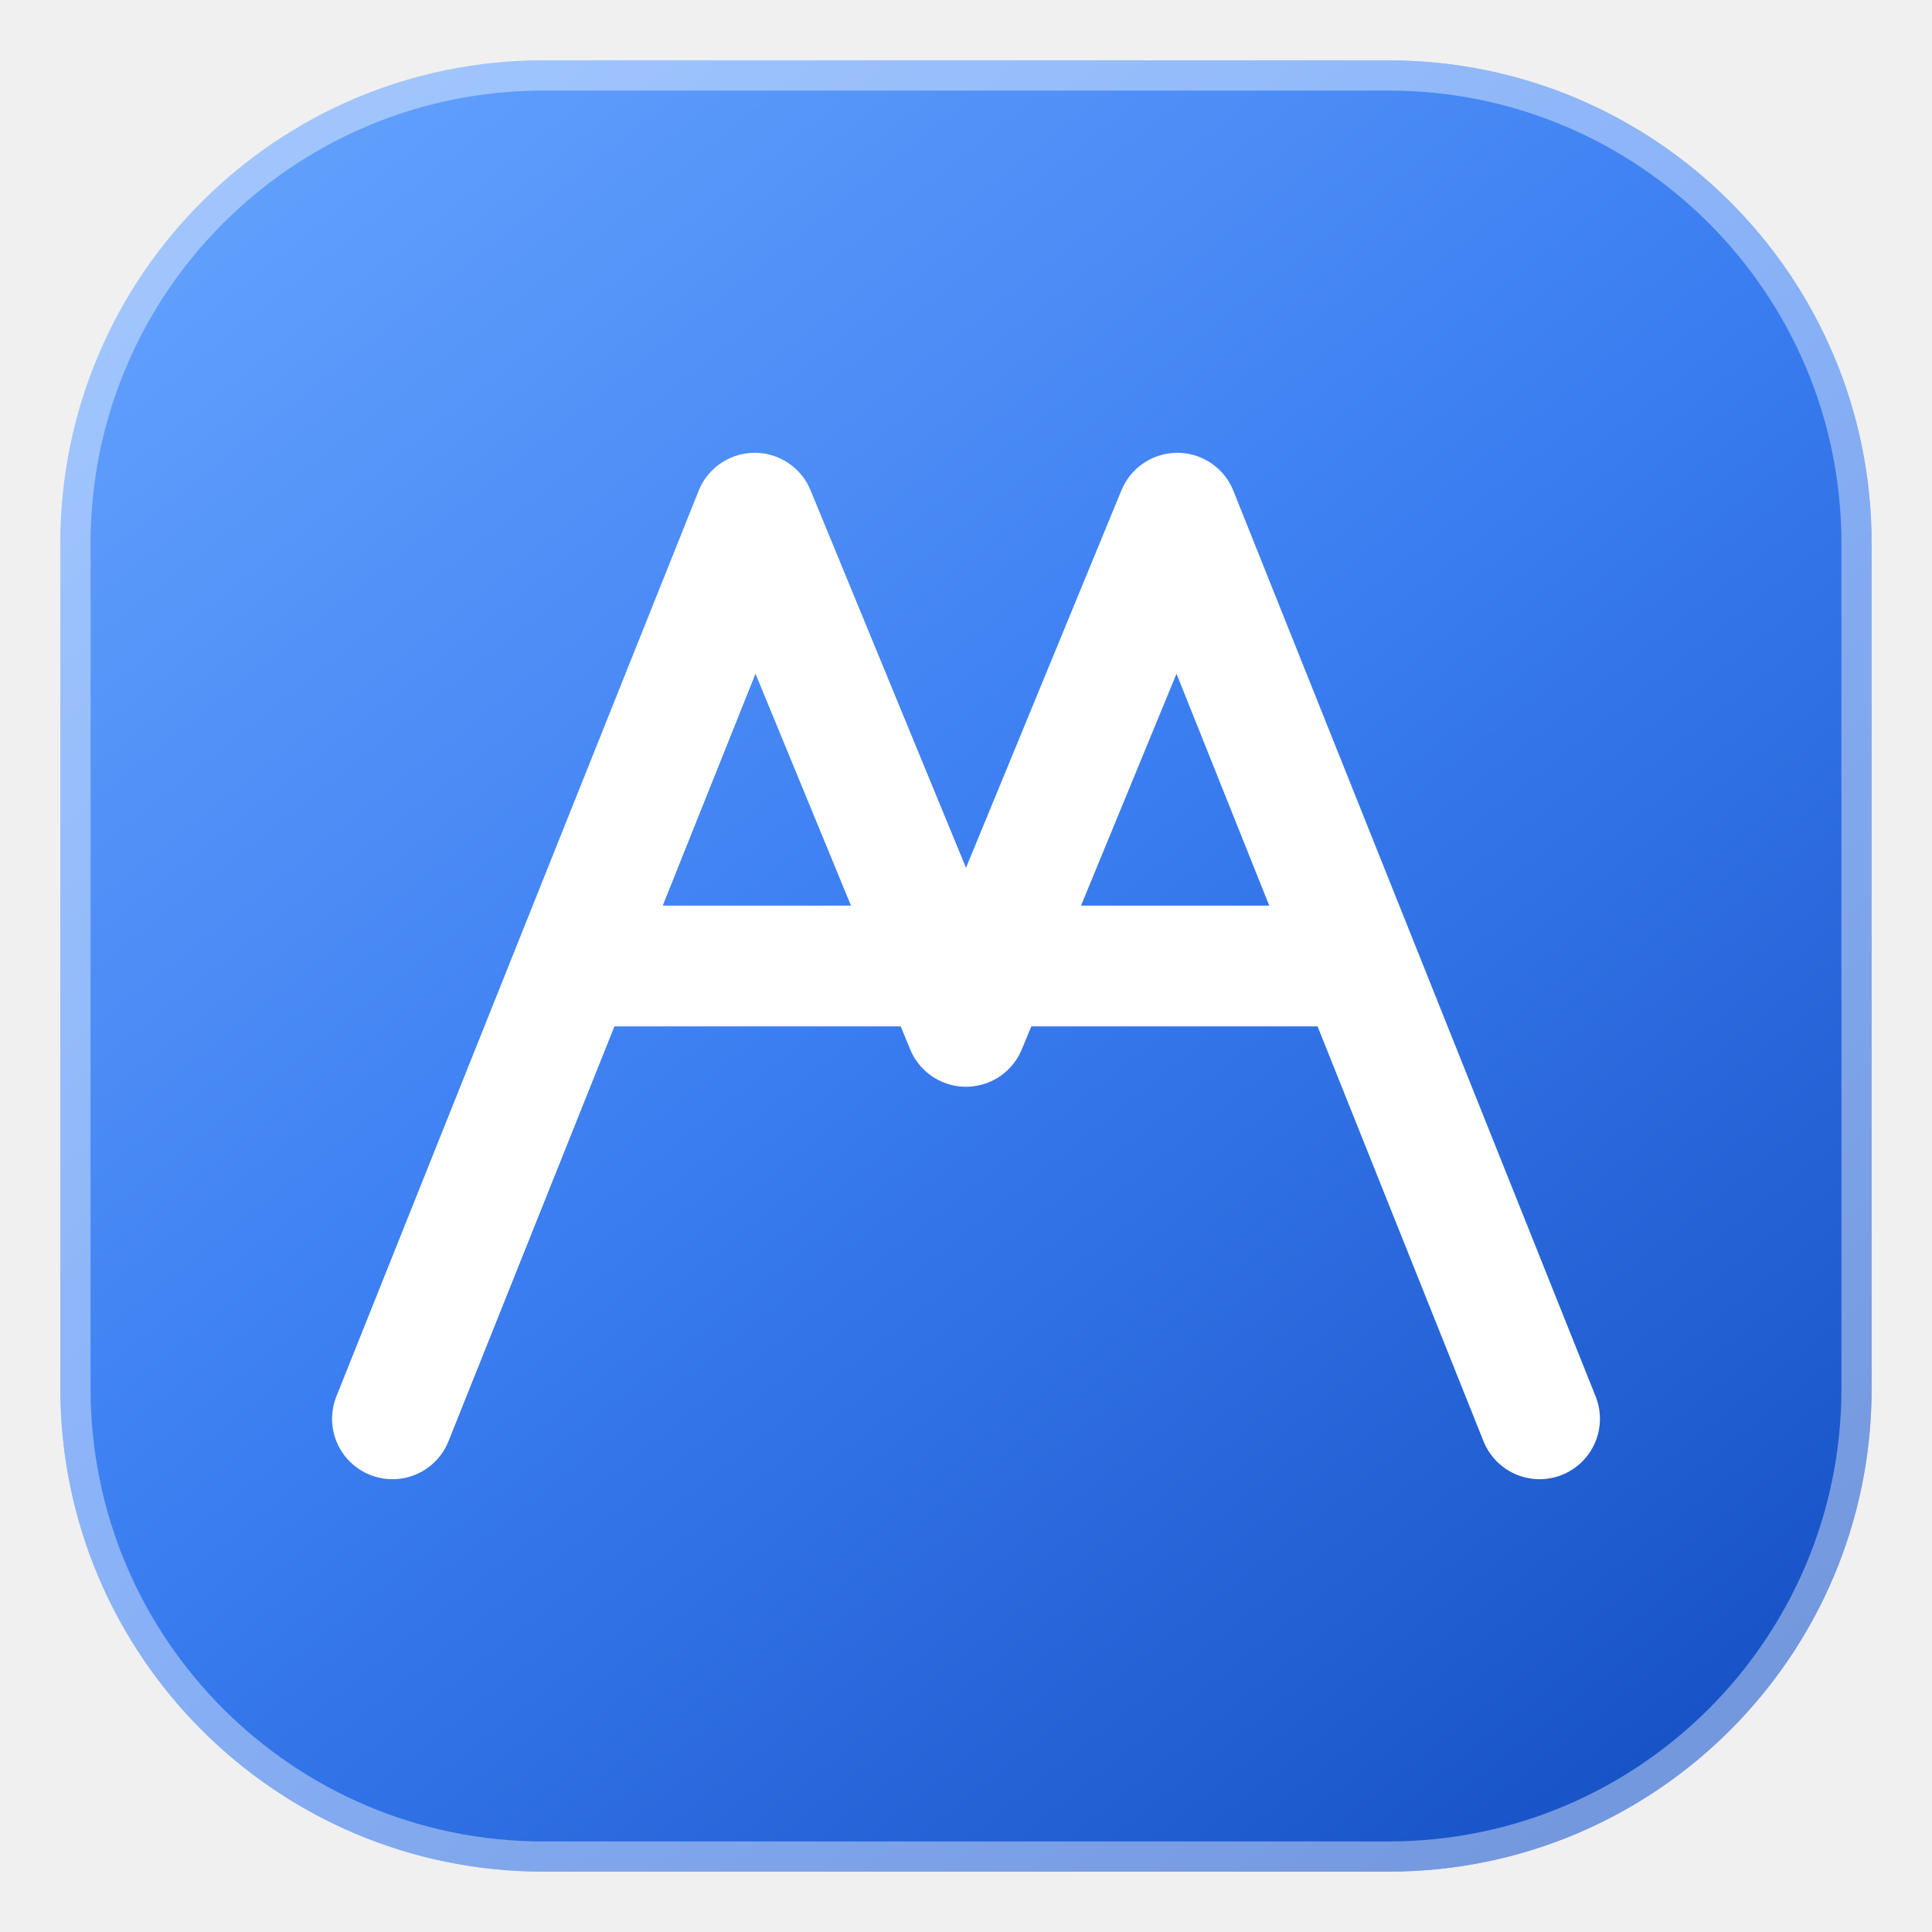
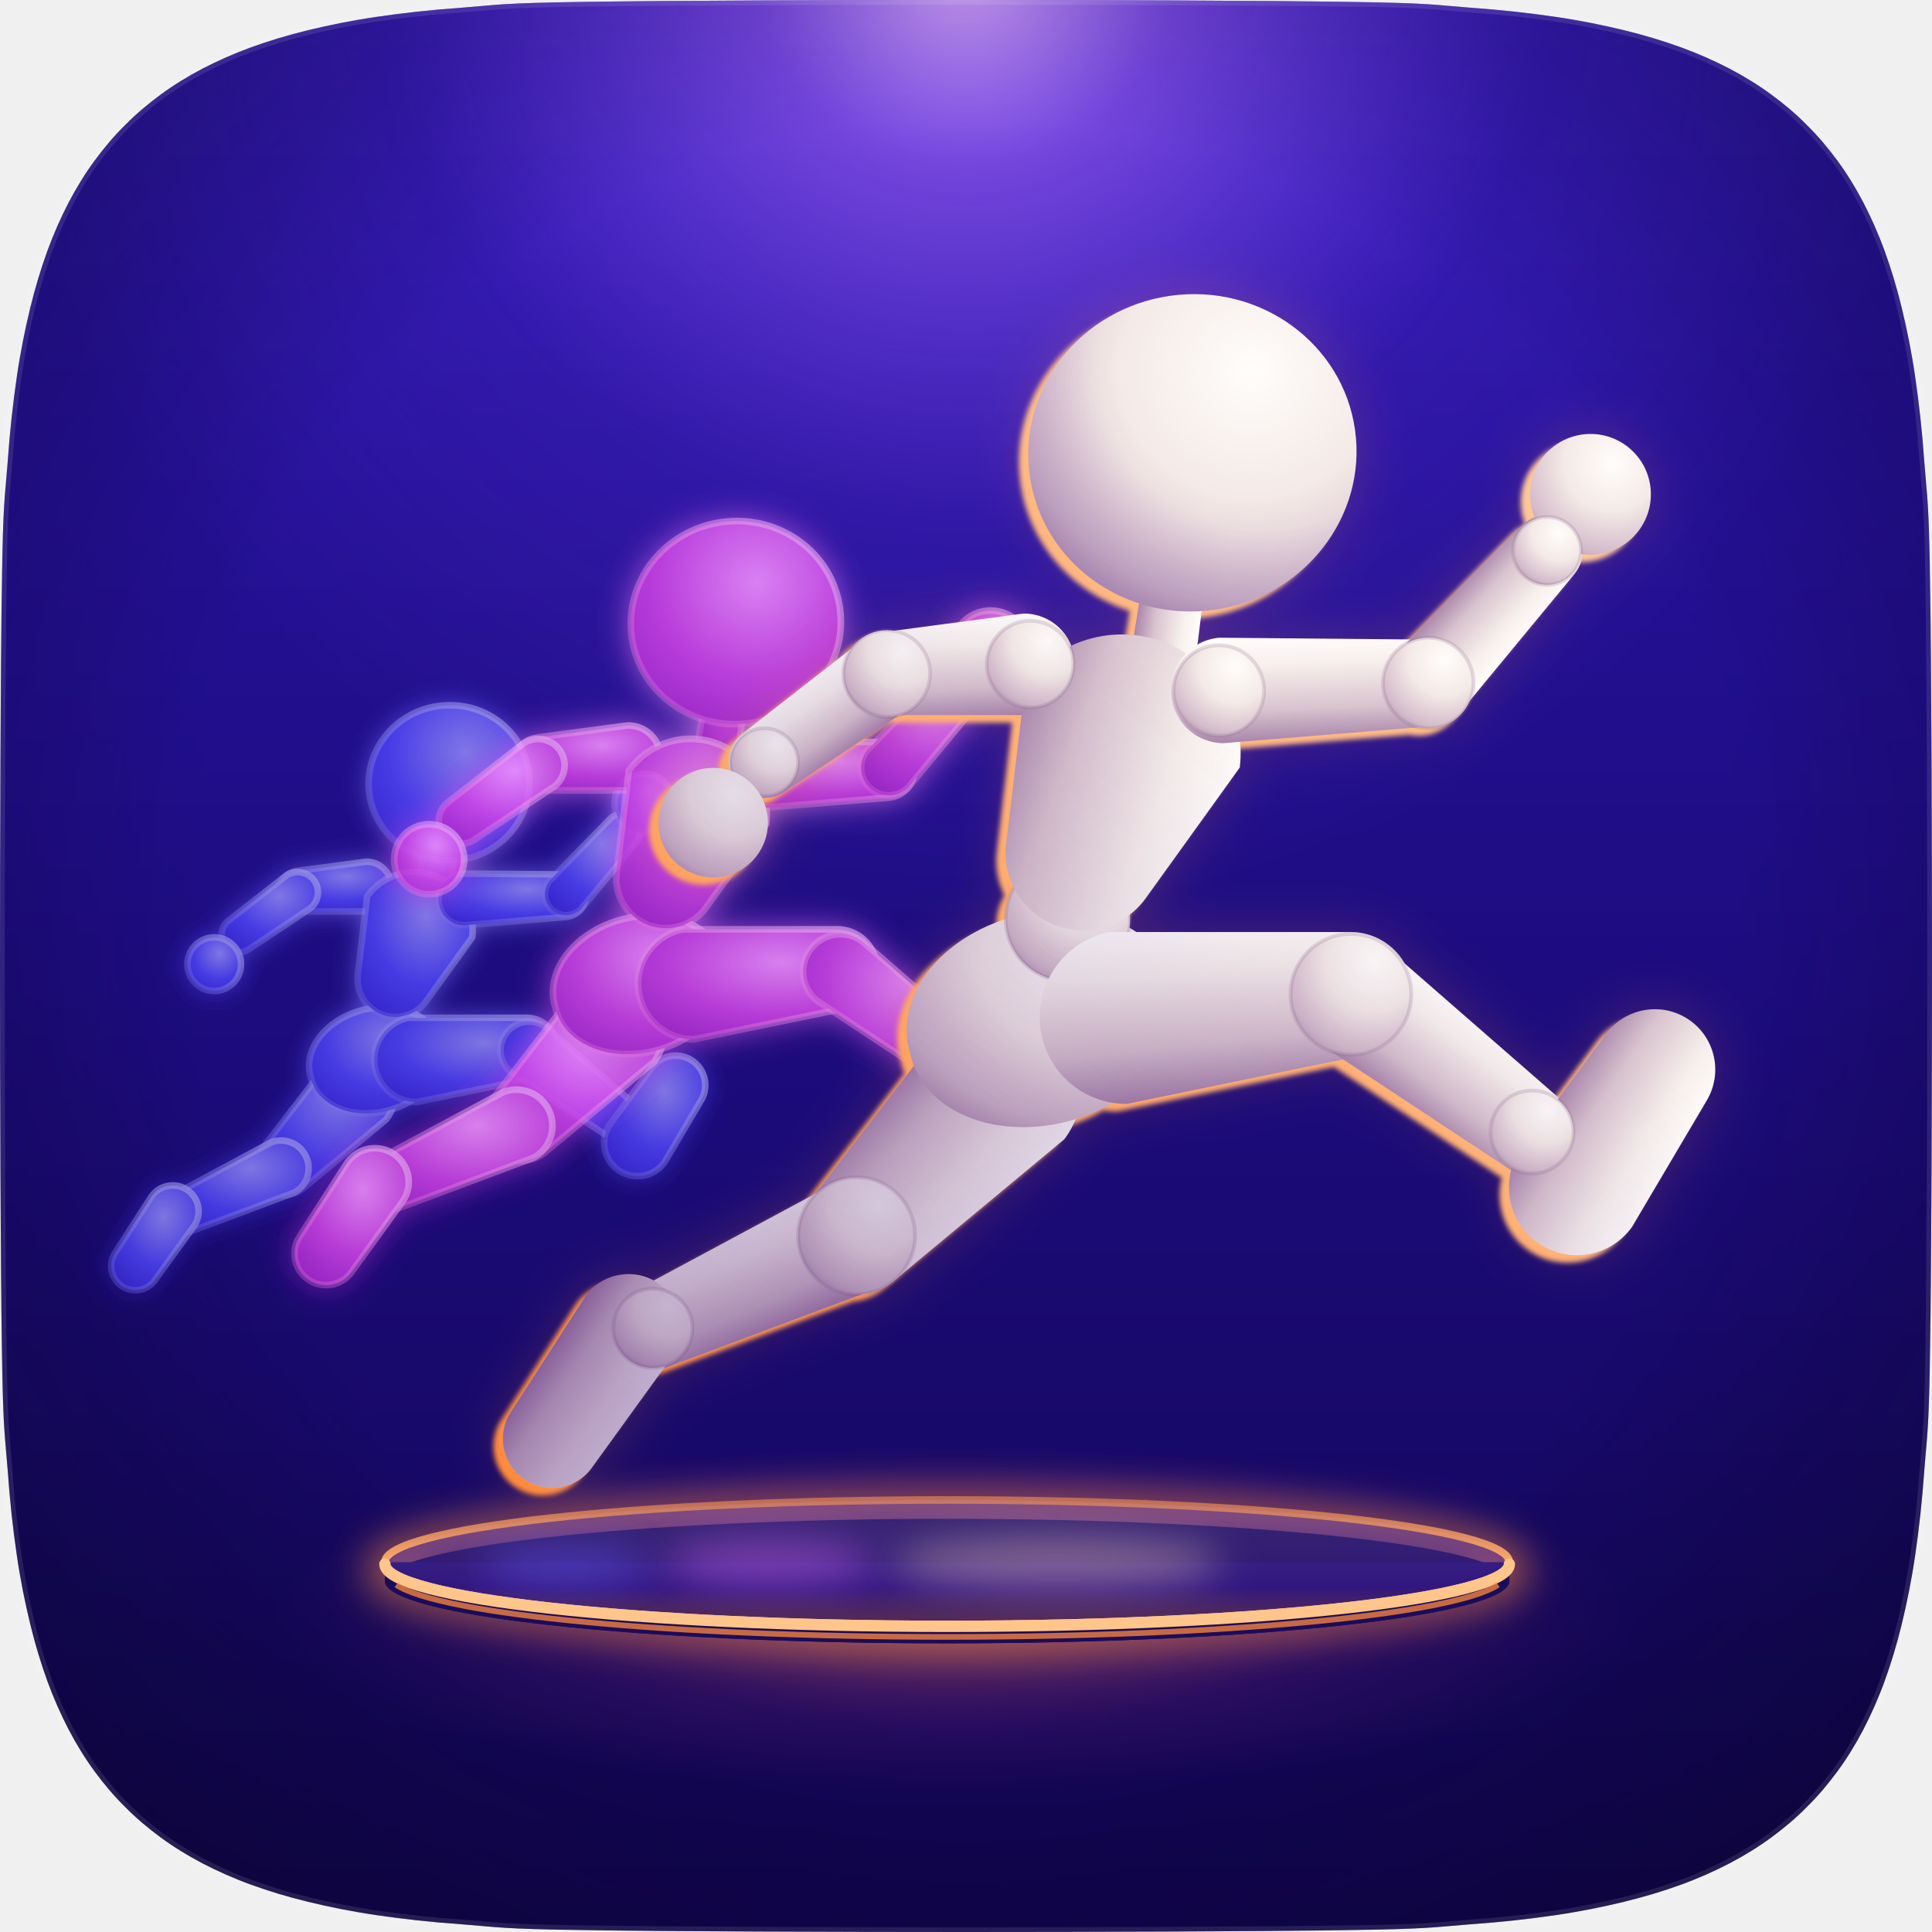
- <svg xmlns="http://www.w3.org/2000/svg" width="64" height="64" viewBox="0 0 64 64">
+ <svg xmlns="http://www.w3.org/2000/svg" width="1024" height="1024" viewBox="0 0 1024 1024">
  <defs>
-     <linearGradient id="g" x2=".8" y2="1">
-       <stop stop-color="#69a6ff" />
-       <stop offset=".55" stop-color="#397cf0" />
-       <stop offset="1" stop-color="#1854c7" />
-     </linearGradient>
+     <linearGradient id="ms-bg" x1="0" y1="0" x2="0" y2="1">
+       <stop offset="0" stop-color="#2c15b0" />
+       <stop offset=".5" stop-color="#1d0c80" />
+       <stop offset="1" stop-color="#110551" />
+     </linearGradient>
+     <radialGradient id="ms-spot" cx=".5" cy="-.02" r=".5">
+       <stop offset="0" stop-color="#e2b4ff" />
+       <stop offset=".22" stop-color="#a467ff" stop-opacity=".6" />
+       <stop offset=".6" stop-color="#7a45ff" stop-opacity=".14" />
+       <stop offset="1" stop-color="#8a55ff" stop-opacity="0" />
+     </radialGradient>
+     <radialGradient id="ms-vignette" cx=".5" cy=".46" r=".72">
+       <stop offset=".55" stop-color="#07021f" stop-opacity="0" />
+       <stop offset="1" stop-color="#07021f" stop-opacity=".55" />
+     </radialGradient>
+     <radialGradient id="ms-floor" cx=".5" cy=".5" r=".5">
+       <stop offset="0" stop-color="#ff8a3c" stop-opacity=".42" />
+       <stop offset=".6" stop-color="#d0408f" stop-opacity=".12" />
+       <stop offset="1" stop-color="#d0408f" stop-opacity="0" />
+     </radialGradient>
+     <radialGradient id="ms-skin" cx=".68" cy=".24" r=".95">
+       <stop offset="0" stop-color="#fffdfb" />
+       <stop offset=".42" stop-color="#f4eae7" />
+       <stop offset=".78" stop-color="#d4bccb" />
+       <stop offset="1" stop-color="#a682a8" />
+     </radialGradient>
+     <radialGradient id="ms-head-shade" cx=".72" cy=".22" r=".95">
+       <stop offset=".55" stop-color="#5a2488" stop-opacity="0" />
+       <stop offset="1" stop-color="#5a2488" stop-opacity=".32" />
+     </radialGradient>
+     <linearGradient id="ms-shade" gradientUnits="userSpaceOnUse" x1="780" y1="230" x2="360" y2="760">
+       <stop offset=".3" stop-color="#4a1a7a" stop-opacity="0" />
+       <stop offset="1" stop-color="#4a1a7a" stop-opacity=".36" />
+     </linearGradient>
+     <radialGradient id="ms-magenta" cx=".6" cy=".3" r=".95">
+       <stop offset="0" stop-color="#f592ff" />
+       <stop offset=".5" stop-color="#d044e6" />
+       <stop offset="1" stop-color="#9a1fc4" />
+     </radialGradient>
+     <linearGradient id="ms-magenta-edge" x1="1" y1="0" x2="0" y2="1">
+       <stop offset="0" stop-color="#ffc4ff" stop-opacity=".85" />
+       <stop offset="1" stop-color="#ff7ae6" stop-opacity=".35" />
+     </linearGradient>
+     <radialGradient id="ms-violet" cx=".6" cy=".3" r=".95">
+       <stop offset="0" stop-color="#9a94ff" />
+       <stop offset=".5" stop-color="#5248ff" />
+       <stop offset="1" stop-color="#3322d0" />
+     </radialGradient>
+     <linearGradient id="ms-violet-edge" x1="1" y1="0" x2="0" y2="1">
+       <stop offset="0" stop-color="#c9c6ff" stop-opacity=".85" />
+       <stop offset="1" stop-color="#8a84ff" stop-opacity=".35" />
+     </linearGradient>
+     <linearGradient id="ms-rim-light" x1="1" y1="0" x2="0" y2="1">
+       <stop offset="0" stop-color="#ffd2a8" />
+       <stop offset="1" stop-color="#ff8a3c" />
+     </linearGradient>
+     <linearGradient id="ms-disc" x1="0" y1="0" x2="0" y2="1">
+       <stop offset="0" stop-color="#a98cff" stop-opacity=".22" />
+       <stop offset=".7" stop-color="#5a2bc0" stop-opacity=".35" />
+       <stop offset="1" stop-color="#ff8a3c" stop-opacity=".25" />
+     </linearGradient>
+     <linearGradient id="ms-disc-rim" x1="0" y1="0" x2="0" y2="1">
+       <stop offset="0" stop-color="#ff9a52" stop-opacity=".55" />
+       <stop offset=".55" stop-color="#ffb070" />
+       <stop offset="1" stop-color="#ffd3a0" />
+     </linearGradient>
+     <filter id="ms-glow" x="-30%" y="-30%" width="160%" height="160%">
+       <feGaussianBlur stdDeviation="14" />
+     </filter>
+     <filter id="ms-rim" x="-10%" y="-10%" width="120%" height="120%">
+       <feGaussianBlur stdDeviation="1.4" />
+     </filter>
+     <filter id="ms-blur" x="-50%" y="-300%" width="200%" height="700%">
+       <feGaussianBlur stdDeviation="10" />
+     </filter>
+     <linearGradient id="ms-l0" gradientUnits="userSpaceOnUse" x1="506.2" y1="327.6" x2="509.8" y2="381.4">
+       <stop offset="0" stop-color="#fffdfb" />
+       <stop offset=".28" stop-color="#f7efec" />
+       <stop offset=".7" stop-color="#d8c3ce" />
+       <stop offset="1" stop-color="#a985ab" />
+     </linearGradient>
+     <linearGradient id="ms-l1" gradientUnits="userSpaceOnUse" x1="424.6" y1="362.7" x2="450.4" y2="398.3">
+       <stop offset="0" stop-color="#fffdfb" />
+       <stop offset=".28" stop-color="#f7efec" />
+       <stop offset=".7" stop-color="#d8c3ce" />
+       <stop offset="1" stop-color="#a985ab" />
+     </linearGradient>
+     <linearGradient id="ms-l5" gradientUnits="userSpaceOnUse" x1="526.7" y1="643" x2="463.3" y2="582">
+       <stop offset="0" stop-color="#fffdfb" />
+       <stop offset=".28" stop-color="#f7efec" />
+       <stop offset=".7" stop-color="#d8c3ce" />
+       <stop offset="1" stop-color="#a985ab" />
+     </linearGradient>
+     <linearGradient id="ms-l6" gradientUnits="userSpaceOnUse" x1="387.6" y1="652.2" x2="412.4" y2="706.8">
+       <stop offset="0" stop-color="#fffdfb" />
+       <stop offset=".28" stop-color="#f7efec" />
+       <stop offset=".7" stop-color="#d8c3ce" />
+       <stop offset="1" stop-color="#a985ab" />
+     </linearGradient>
+     <linearGradient id="ms-l8" gradientUnits="userSpaceOnUse" x1="336.6" y1="747.8" x2="290.4" y2="716.2">
+       <stop offset="0" stop-color="#fffdfb" />
+       <stop offset=".28" stop-color="#f7efec" />
+       <stop offset=".7" stop-color="#d8c3ce" />
+       <stop offset="1" stop-color="#a985ab" />
+     </linearGradient>
+     <linearGradient id="ms-l12" gradientUnits="userSpaceOnUse" x1="641.8" y1="291.4" x2="608.2" y2="286.6">
+       <stop offset="0" stop-color="#fffdfb" />
+       <stop offset=".28" stop-color="#f7efec" />
+       <stop offset=".7" stop-color="#d8c3ce" />
+       <stop offset="1" stop-color="#a985ab" />
+     </linearGradient>
+     <linearGradient id="ms-l13" gradientUnits="userSpaceOnUse" x1="648.7" y1="433.9" x2="531.3" y2="388.1">
+       <stop offset="0" stop-color="#fffdfb" />
+       <stop offset=".28" stop-color="#f7efec" />
+       <stop offset=".7" stop-color="#d8c3ce" />
+       <stop offset="1" stop-color="#a985ab" />
+     </linearGradient>
+     <linearGradient id="ms-l15" gradientUnits="userSpaceOnUse" x1="647.4" y1="487.7" x2="656.6" y2="579.3">
+       <stop offset="0" stop-color="#fffdfb" />
+       <stop offset=".28" stop-color="#f7efec" />
+       <stop offset=".7" stop-color="#d8c3ce" />
+       <stop offset="1" stop-color="#a985ab" />
+     </linearGradient>
+     <linearGradient id="ms-l16" gradientUnits="userSpaceOnUse" x1="782.8" y1="538.8" x2="745.2" y2="588.2">
+       <stop offset="0" stop-color="#fffdfb" />
+       <stop offset=".28" stop-color="#f7efec" />
+       <stop offset=".7" stop-color="#d8c3ce" />
+       <stop offset="1" stop-color="#a985ab" />
+     </linearGradient>
+     <linearGradient id="ms-l18" gradientUnits="userSpaceOnUse" x1="885.5" y1="619.4" x2="825.5" y2="579.6">
+       <stop offset="0" stop-color="#fffdfb" />
+       <stop offset=".28" stop-color="#f7efec" />
+       <stop offset=".7" stop-color="#d8c3ce" />
+       <stop offset="1" stop-color="#a985ab" />
+     </linearGradient>
+     <linearGradient id="ms-l20" gradientUnits="userSpaceOnUse" x1="700.5" y1="336" x2="702.5" y2="392">
+       <stop offset="0" stop-color="#fffdfb" />
+       <stop offset=".28" stop-color="#f7efec" />
+       <stop offset=".7" stop-color="#d8c3ce" />
+       <stop offset="1" stop-color="#a985ab" />
+     </linearGradient>
+     <linearGradient id="ms-l21" gradientUnits="userSpaceOnUse" x1="805.6" y1="342.4" x2="771.4" y2="311.6">
+       <stop offset="0" stop-color="#fffdfb" />
+       <stop offset=".28" stop-color="#f7efec" />
+       <stop offset=".7" stop-color="#d8c3ce" />
+       <stop offset="1" stop-color="#a985ab" />
+     </linearGradient>
+     <clipPath id="ms-clip">
+       <path d="M1024 512C1024 579.4 1023.7 669.8 1023 714.2C1022.4 758.6 1021.4 760 1020 778.3C1018.7 796.6 1017.1 810.4 1015.1 824.2C1013.1 837.9 1010.7 849.5 1008 860.7C1005.3 871.8 1002.3 881.6 998.9 891C995.5 900.3 991.7 908.8 987.6 916.7C983.4 924.7 978.9 932 973.9 938.8C968.9 945.6 963.6 951.9 957.7 957.7C951.9 963.6 945.6 968.9 938.8 973.9C932 978.9 924.7 983.4 916.7 987.6C908.8 991.7 900.3 995.5 891 998.9C881.6 1002.3 871.8 1005.3 860.7 1008C849.5 1010.7 837.9 1013.1 824.2 1015.1C810.4 1017.1 796.6 1018.7 778.3 1020C760 1021.4 758.6 1022.4 714.2 1023C669.8 1023.7 579.4 1024 512 1024C444.6 1024 354.2 1023.7 309.8 1023C265.4 1022.4 264 1021.4 245.7 1020C227.4 1018.7 213.6 1017.1 199.8 1015.1C186.1 1013.1 174.5 1010.7 163.3 1008C152.2 1005.3 142.4 1002.3 133 998.9C123.7 995.5 115.2 991.7 107.3 987.6C99.3 983.4 92 978.9 85.2 973.9C78.4 968.9 72.1 963.6 66.3 957.7C60.4 951.9 55.1 945.6 50.1 938.8C45.1 932 40.6 924.7 36.4 916.7C32.3 908.8 28.5 900.3 25.1 891C21.7 881.6 18.7 871.8 16 860.7C13.3 849.5 10.9 837.9 8.9 824.2C6.9 810.4 5.3 796.6 4 778.3C2.6 760 1.6 758.6 1 714.2C0.3 669.8 0 579.4 0 512C0 444.6 0.3 354.2 1 309.8C1.6 265.4 2.6 264 4 245.7C5.3 227.4 6.9 213.6 8.9 199.8C10.9 186.1 13.3 174.5 16 163.3C18.7 152.2 21.7 142.4 25.1 133C28.5 123.7 32.3 115.2 36.4 107.3C40.6 99.3 45.1 92 50.1 85.2C55.1 78.4 60.4 72.1 66.3 66.3C72.1 60.4 78.4 55.1 85.2 50.1C92 45.1 99.3 40.6 107.3 36.4C115.2 32.3 123.7 28.5 133 25.1C142.4 21.7 152.2 18.7 163.3 16C174.5 13.3 186.1 10.9 199.8 8.9C213.6 6.9 227.4 5.3 245.7 4C264 2.6 265.4 1.6 309.8 1C354.2 0.3 444.6 0 512 0C579.4 0 669.8 0.3 714.2 1C758.6 1.6 760 2.6 778.3 4C796.6 5.3 810.4 6.9 824.2 8.9C837.9 10.9 849.5 13.3 860.7 16C871.8 18.7 881.6 21.7 891 25.1C900.3 28.5 908.8 32.3 916.7 36.4C924.7 40.6 932 45.1 938.8 50.1C945.6 55.1 951.9 60.4 957.7 66.3C963.6 72.1 968.9 78.4 973.9 85.2C978.9 92 983.4 99.3 987.6 107.3C991.7 115.2 995.5 123.7 998.9 133C1002.3 142.4 1005.3 152.2 1008 163.3C1010.7 174.5 1013.1 186.1 1015.1 199.8C1017.1 213.6 1018.7 227.4 1020 245.7C1021.4 264 1022.4 265.4 1023 309.8C1023.7 354.2 1024 444.6 1024 512Z" />
+     </clipPath>
  </defs>
-   <rect x="2" y="2" width="60" height="60" rx="16" fill="url(#g)" />
-   <rect x="2.5" y="2.5" width="59" height="59" rx="15.5" fill="none" stroke="#fff" stroke-opacity=".4" />
-   <path d="m13 47 12-30 7 17 7-17 12 30M20 32h24" stroke="white" stroke-width="4" stroke-linecap="round" stroke-linejoin="round" fill="none" />
+   <g clip-path="url(#ms-clip)">
+     <rect width="1024" height="1024" fill="url(#ms-bg)" />
+     <rect width="1024" height="1024" fill="url(#ms-spot)" />
+     <ellipse cx="506" cy="858" rx="360" ry="92" fill="url(#ms-floor)" />
+     <rect width="1024" height="1024" fill="url(#ms-vignette)" />
+     <ellipse cx="502" cy="832" rx="300" ry="34" fill="none" stroke="#ff8a3c" stroke-width="18" stroke-opacity=".55" filter="url(#ms-blur)" />
+     <ellipse cx="502" cy="838" rx="298" ry="33" fill="#140748" />
+     <path d="M204 828V838A298 33 0 0 0 800 838V828Z" fill="#1b0b5c" />
+     <ellipse cx="502" cy="828" rx="298" ry="33" fill="url(#ms-disc)" />
+     <ellipse cx="300" cy="830" rx="46" ry="10" fill="#6a60ff" fill-opacity=".45" filter="url(#ms-blur)" />
+     <ellipse cx="408" cy="828" rx="56" ry="12" fill="#e070ff" fill-opacity=".42" filter="url(#ms-blur)" />
+     <ellipse cx="560" cy="828" rx="88" ry="14" fill="#ffd7c0" fill-opacity=".38" filter="url(#ms-blur)" />
+     <ellipse cx="502" cy="828" rx="298" ry="33" fill="none" stroke="url(#ms-disc-rim)" stroke-width="4" />
+     <path d="M204 829A298 33 0 0 0 800 829" fill="none" stroke="#ffc58a" stroke-width="6" stroke-linecap="round" />
+     <path d="M210 840A296 33 0 0 0 794 840" fill="none" stroke="#ff8a3c" stroke-opacity=".75" stroke-width="3" />
+     <g transform="translate(238 415) scale(0.49) translate(-632 -240)" opacity="0.78">
+       <path d="M542.5 325.2L467.1 335.2A22 22 0 0 0 470 379L546 379A27 27 0 0 0 542.5 325.2ZM456.5 339.7L393.3 389A19 19 0 0 0 415.5 419.8L482.2 375.3A22 22 0 0 0 456.5 339.7ZM447 357a23 23 0 1 0 46 0a23 23 0 1 0 -46 0ZM387 404a18 18 0 1 0 36 0a18 18 0 1 0 -36 0ZM349 436a29 29 0 1 0 58 0a29 29 0 1 0 -58 0ZM501.2 543.1L429.5 636.1A31 31 0 0 0 473.8 678.8L564.1 603.8A44 44 0 0 0 501.2 543.1ZM439.8 628.6L335.6 684.6A22 22 0 0 0 353.7 724.6L464.5 683.1A30 30 0 0 0 439.8 628.6ZM423 655a31 31 0 1 0 62 0a31 31 0 1 0 -62 0ZM310.5 686.8L271.1 747.9A26 26 0 0 0 314.1 777.3L356.7 718.4A28 28 0 0 0 310.5 686.8ZM325 704a21 21 0 1 0 42 0a21 21 0 1 0 -42 0ZM482.5 558.6A72 54 -15 1 0 621.5 521.4A72 54 -15 1 0 482.5 558.6ZM533 487a33 33 0 1 0 66 0a33 33 0 1 0 -66 0ZM634.9 340.1L646.9 241.8A15 15 0 0 0 617.2 237.6L601.2 335.3A17 17 0 0 0 634.9 340.1ZM543.4 362.5L533.3 447.1A41 41 0 0 0 607.3 476L657.1 406.8A63 63 0 0 0 543.4 362.5ZM523 352a23 23 0 1 0 46 0a23 23 0 1 0 -46 0ZM597.2 585.1L722.6 559.3A33 33 0 0 0 716 494L588 494A46 46 0 0 0 597.2 585.1ZM698.9 552.9L799.3 619.2A23 23 0 0 0 827.1 582.7L736.4 503.6A31 31 0 0 0 698.9 552.9ZM684 527a32 32 0 1 0 64 0a32 32 0 1 0 -64 0ZM865 650.3L904.6 583.3A32 32 0 0 0 851.3 548L805 610.6A36 36 0 0 0 865 650.3ZM790 600a22 22 0 1 0 44 0a22 22 0 1 0 -44 0ZM648.3 393.9L758.9 384.9A23 23 0 0 0 757.2 339L646.3 338A28 28 0 0 0 648.3 393.9ZM774.7 376.6L834.6 304.1A19 19 0 0 0 806.4 278.7L740.6 345.9A23 23 0 0 0 774.7 376.6ZM733 362a24 24 0 1 0 48 0a24 24 0 1 0 -48 0ZM811 262a32 32 0 1 0 64 0a32 32 0 1 0 -64 0ZM802 292a18 18 0 1 0 36 0a18 18 0 1 0 -36 0ZM622 366a24 24 0 1 0 48 0a24 24 0 1 0 -48 0ZM545.8 252.1A87 84 -8 1 0 718.2 227.9A87 84 -8 1 0 545.8 252.1Z" fill="url(#ms-violet)" filter="url(#ms-glow)" opacity=".9" />
+       <path d="M542.5 325.2L467.1 335.2A22 22 0 0 0 470 379L546 379A27 27 0 0 0 542.5 325.2Z" fill="url(#ms-violet)" stroke="url(#ms-violet-edge)" stroke-width="7.1" stroke-opacity=".8" />
+       <path d="M456.5 339.7L393.3 389A19 19 0 0 0 415.5 419.8L482.2 375.3A22 22 0 0 0 456.5 339.7Z" fill="url(#ms-violet)" stroke="url(#ms-violet-edge)" stroke-width="7.1" stroke-opacity=".8" />
+       <path d="M349 436a29 29 0 1 0 58 0a29 29 0 1 0 -58 0Z" fill="url(#ms-violet)" stroke="url(#ms-violet-edge)" stroke-width="7.1" stroke-opacity=".8" />
+       <path d="M501.2 543.1L429.5 636.1A31 31 0 0 0 473.8 678.8L564.1 603.8A44 44 0 0 0 501.2 543.1Z" fill="url(#ms-violet)" stroke="url(#ms-violet-edge)" stroke-width="7.1" stroke-opacity=".8" />
+       <path d="M439.8 628.6L335.6 684.6A22 22 0 0 0 353.7 724.6L464.5 683.1A30 30 0 0 0 439.8 628.6Z" fill="url(#ms-violet)" stroke="url(#ms-violet-edge)" stroke-width="7.1" stroke-opacity=".8" />
+       <path d="M310.5 686.8L271.1 747.9A26 26 0 0 0 314.1 777.3L356.7 718.4A28 28 0 0 0 310.5 686.8Z" fill="url(#ms-violet)" stroke="url(#ms-violet-edge)" stroke-width="7.1" stroke-opacity=".8" />
+       <path d="M482.5 558.6A72 54 -15 1 0 621.5 521.4A72 54 -15 1 0 482.5 558.6Z" fill="url(#ms-violet)" stroke="url(#ms-violet-edge)" stroke-width="7.1" stroke-opacity=".8" />
+       <path d="M634.9 340.1L646.9 241.8A15 15 0 0 0 617.2 237.6L601.2 335.3A17 17 0 0 0 634.9 340.1Z" fill="url(#ms-violet)" stroke="url(#ms-violet-edge)" stroke-width="7.1" stroke-opacity=".8" />
+       <path d="M543.4 362.5L533.3 447.1A41 41 0 0 0 607.3 476L657.1 406.8A63 63 0 0 0 543.4 362.5Z" fill="url(#ms-violet)" stroke="url(#ms-violet-edge)" stroke-width="7.1" stroke-opacity=".8" />
+       <path d="M597.2 585.1L722.6 559.3A33 33 0 0 0 716 494L588 494A46 46 0 0 0 597.2 585.1Z" fill="url(#ms-violet)" stroke="url(#ms-violet-edge)" stroke-width="7.1" stroke-opacity=".8" />
+       <path d="M698.9 552.9L799.3 619.2A23 23 0 0 0 827.1 582.7L736.4 503.6A31 31 0 0 0 698.9 552.9Z" fill="url(#ms-violet)" stroke="url(#ms-violet-edge)" stroke-width="7.1" stroke-opacity=".8" />
+       <path d="M865 650.3L904.6 583.3A32 32 0 0 0 851.3 548L805 610.6A36 36 0 0 0 865 650.3Z" fill="url(#ms-violet)" stroke="url(#ms-violet-edge)" stroke-width="7.1" stroke-opacity=".8" />
+       <path d="M648.3 393.9L758.9 384.9A23 23 0 0 0 757.2 339L646.3 338A28 28 0 0 0 648.3 393.9Z" fill="url(#ms-violet)" stroke="url(#ms-violet-edge)" stroke-width="7.1" stroke-opacity=".8" />
+       <path d="M774.7 376.6L834.6 304.1A19 19 0 0 0 806.4 278.7L740.6 345.9A23 23 0 0 0 774.7 376.6Z" fill="url(#ms-violet)" stroke="url(#ms-violet-edge)" stroke-width="7.1" stroke-opacity=".8" />
+       <path d="M811 262a32 32 0 1 0 64 0a32 32 0 1 0 -64 0Z" fill="url(#ms-violet)" stroke="url(#ms-violet-edge)" stroke-width="7.1" stroke-opacity=".8" />
+       <path d="M545.8 252.1A87 84 -8 1 0 718.2 227.9A87 84 -8 1 0 545.8 252.1Z" fill="url(#ms-violet)" stroke="url(#ms-violet-edge)" stroke-width="7.1" stroke-opacity=".8" />
+     </g>
+     <g transform="translate(390 330) scale(0.64) translate(-632 -240)" opacity="0.86">
+       <path d="M542.5 325.2L467.1 335.2A22 22 0 0 0 470 379L546 379A27 27 0 0 0 542.5 325.2ZM456.5 339.7L393.3 389A19 19 0 0 0 415.5 419.8L482.2 375.3A22 22 0 0 0 456.5 339.7ZM447 357a23 23 0 1 0 46 0a23 23 0 1 0 -46 0ZM387 404a18 18 0 1 0 36 0a18 18 0 1 0 -36 0ZM349 436a29 29 0 1 0 58 0a29 29 0 1 0 -58 0ZM501.2 543.1L429.5 636.1A31 31 0 0 0 473.8 678.8L564.1 603.8A44 44 0 0 0 501.2 543.1ZM439.8 628.6L335.6 684.6A22 22 0 0 0 353.7 724.6L464.5 683.1A30 30 0 0 0 439.8 628.6ZM423 655a31 31 0 1 0 62 0a31 31 0 1 0 -62 0ZM310.5 686.8L271.1 747.9A26 26 0 0 0 314.1 777.3L356.7 718.4A28 28 0 0 0 310.5 686.8ZM325 704a21 21 0 1 0 42 0a21 21 0 1 0 -42 0ZM482.5 558.6A72 54 -15 1 0 621.5 521.4A72 54 -15 1 0 482.5 558.6ZM533 487a33 33 0 1 0 66 0a33 33 0 1 0 -66 0ZM634.9 340.1L646.9 241.8A15 15 0 0 0 617.2 237.6L601.2 335.3A17 17 0 0 0 634.9 340.1ZM543.4 362.5L533.3 447.1A41 41 0 0 0 607.3 476L657.1 406.8A63 63 0 0 0 543.4 362.5ZM523 352a23 23 0 1 0 46 0a23 23 0 1 0 -46 0ZM597.2 585.1L722.6 559.3A33 33 0 0 0 716 494L588 494A46 46 0 0 0 597.2 585.1ZM698.9 552.9L799.3 619.2A23 23 0 0 0 827.1 582.7L736.4 503.6A31 31 0 0 0 698.9 552.9ZM684 527a32 32 0 1 0 64 0a32 32 0 1 0 -64 0ZM865 650.3L904.6 583.3A32 32 0 0 0 851.3 548L805 610.6A36 36 0 0 0 865 650.3ZM790 600a22 22 0 1 0 44 0a22 22 0 1 0 -44 0ZM648.3 393.9L758.9 384.9A23 23 0 0 0 757.2 339L646.3 338A28 28 0 0 0 648.3 393.9ZM774.7 376.6L834.6 304.1A19 19 0 0 0 806.4 278.7L740.6 345.9A23 23 0 0 0 774.7 376.6ZM733 362a24 24 0 1 0 48 0a24 24 0 1 0 -48 0ZM811 262a32 32 0 1 0 64 0a32 32 0 1 0 -64 0ZM802 292a18 18 0 1 0 36 0a18 18 0 1 0 -36 0ZM622 366a24 24 0 1 0 48 0a24 24 0 1 0 -48 0ZM545.8 252.1A87 84 -8 1 0 718.2 227.9A87 84 -8 1 0 545.8 252.1Z" fill="url(#ms-magenta)" filter="url(#ms-glow)" opacity=".9" />
+       <path d="M542.5 325.2L467.1 335.2A22 22 0 0 0 470 379L546 379A27 27 0 0 0 542.5 325.2Z" fill="url(#ms-magenta)" stroke="url(#ms-magenta-edge)" stroke-width="5.5" stroke-opacity=".8" />
+       <path d="M456.5 339.7L393.3 389A19 19 0 0 0 415.5 419.8L482.2 375.3A22 22 0 0 0 456.5 339.7Z" fill="url(#ms-magenta)" stroke="url(#ms-magenta-edge)" stroke-width="5.5" stroke-opacity=".8" />
+       <path d="M349 436a29 29 0 1 0 58 0a29 29 0 1 0 -58 0Z" fill="url(#ms-magenta)" stroke="url(#ms-magenta-edge)" stroke-width="5.5" stroke-opacity=".8" />
+       <path d="M501.2 543.1L429.5 636.1A31 31 0 0 0 473.8 678.8L564.1 603.8A44 44 0 0 0 501.2 543.1Z" fill="url(#ms-magenta)" stroke="url(#ms-magenta-edge)" stroke-width="5.5" stroke-opacity=".8" />
+       <path d="M439.8 628.6L335.6 684.6A22 22 0 0 0 353.7 724.6L464.5 683.1A30 30 0 0 0 439.8 628.6Z" fill="url(#ms-magenta)" stroke="url(#ms-magenta-edge)" stroke-width="5.5" stroke-opacity=".8" />
+       <path d="M310.5 686.8L271.1 747.9A26 26 0 0 0 314.1 777.3L356.7 718.4A28 28 0 0 0 310.5 686.8Z" fill="url(#ms-magenta)" stroke="url(#ms-magenta-edge)" stroke-width="5.5" stroke-opacity=".8" />
+       <path d="M482.5 558.6A72 54 -15 1 0 621.5 521.4A72 54 -15 1 0 482.5 558.6Z" fill="url(#ms-magenta)" stroke="url(#ms-magenta-edge)" stroke-width="5.5" stroke-opacity=".8" />
+       <path d="M634.9 340.1L646.9 241.8A15 15 0 0 0 617.2 237.6L601.2 335.3A17 17 0 0 0 634.9 340.1Z" fill="url(#ms-magenta)" stroke="url(#ms-magenta-edge)" stroke-width="5.5" stroke-opacity=".8" />
+       <path d="M543.4 362.5L533.3 447.1A41 41 0 0 0 607.3 476L657.1 406.8A63 63 0 0 0 543.4 362.5Z" fill="url(#ms-magenta)" stroke="url(#ms-magenta-edge)" stroke-width="5.5" stroke-opacity=".8" />
+       <path d="M597.2 585.1L722.6 559.3A33 33 0 0 0 716 494L588 494A46 46 0 0 0 597.2 585.1Z" fill="url(#ms-magenta)" stroke="url(#ms-magenta-edge)" stroke-width="5.5" stroke-opacity=".8" />
+       <path d="M698.9 552.9L799.3 619.2A23 23 0 0 0 827.1 582.7L736.4 503.6A31 31 0 0 0 698.9 552.9Z" fill="url(#ms-magenta)" stroke="url(#ms-magenta-edge)" stroke-width="5.5" stroke-opacity=".8" />
+       <path d="M865 650.3L904.6 583.3A32 32 0 0 0 851.3 548L805 610.6A36 36 0 0 0 865 650.3Z" fill="url(#ms-magenta)" stroke="url(#ms-magenta-edge)" stroke-width="5.5" stroke-opacity=".8" />
+       <path d="M648.3 393.9L758.9 384.9A23 23 0 0 0 757.2 339L646.3 338A28 28 0 0 0 648.3 393.9Z" fill="url(#ms-magenta)" stroke="url(#ms-magenta-edge)" stroke-width="5.5" stroke-opacity=".8" />
+       <path d="M774.7 376.6L834.6 304.1A19 19 0 0 0 806.4 278.7L740.6 345.9A23 23 0 0 0 774.7 376.6Z" fill="url(#ms-magenta)" stroke="url(#ms-magenta-edge)" stroke-width="5.5" stroke-opacity=".8" />
+       <path d="M811 262a32 32 0 1 0 64 0a32 32 0 1 0 -64 0Z" fill="url(#ms-magenta)" stroke="url(#ms-magenta-edge)" stroke-width="5.5" stroke-opacity=".8" />
+       <path d="M545.8 252.1A87 84 -8 1 0 718.2 227.9A87 84 -8 1 0 545.8 252.1Z" fill="url(#ms-magenta)" stroke="url(#ms-magenta-edge)" stroke-width="5.5" stroke-opacity=".8" />
+     </g>
+     <path d="M542.5 325.2L467.1 335.2A22 22 0 0 0 470 379L546 379A27 27 0 0 0 542.5 325.2ZM456.5 339.7L393.3 389A19 19 0 0 0 415.5 419.8L482.2 375.3A22 22 0 0 0 456.5 339.7ZM447 357a23 23 0 1 0 46 0a23 23 0 1 0 -46 0ZM387 404a18 18 0 1 0 36 0a18 18 0 1 0 -36 0ZM349 436a29 29 0 1 0 58 0a29 29 0 1 0 -58 0ZM501.2 543.1L429.5 636.1A31 31 0 0 0 473.8 678.8L564.1 603.8A44 44 0 0 0 501.2 543.1ZM439.8 628.6L335.6 684.6A22 22 0 0 0 353.7 724.6L464.5 683.1A30 30 0 0 0 439.8 628.6ZM423 655a31 31 0 1 0 62 0a31 31 0 1 0 -62 0ZM310.5 686.8L271.1 747.9A26 26 0 0 0 314.1 777.3L356.7 718.4A28 28 0 0 0 310.5 686.8ZM325 704a21 21 0 1 0 42 0a21 21 0 1 0 -42 0ZM482.5 558.6A72 54 -15 1 0 621.5 521.4A72 54 -15 1 0 482.5 558.6ZM533 487a33 33 0 1 0 66 0a33 33 0 1 0 -66 0ZM634.9 340.1L646.9 241.8A15 15 0 0 0 617.2 237.6L601.2 335.3A17 17 0 0 0 634.9 340.1ZM543.4 362.5L533.3 447.1A41 41 0 0 0 607.3 476L657.1 406.8A63 63 0 0 0 543.4 362.5ZM523 352a23 23 0 1 0 46 0a23 23 0 1 0 -46 0ZM597.2 585.1L722.6 559.3A33 33 0 0 0 716 494L588 494A46 46 0 0 0 597.2 585.1ZM698.9 552.9L799.3 619.2A23 23 0 0 0 827.1 582.7L736.4 503.6A31 31 0 0 0 698.9 552.9ZM684 527a32 32 0 1 0 64 0a32 32 0 1 0 -64 0ZM865 650.3L904.6 583.3A32 32 0 0 0 851.3 548L805 610.6A36 36 0 0 0 865 650.3ZM790 600a22 22 0 1 0 44 0a22 22 0 1 0 -44 0ZM648.3 393.9L758.9 384.9A23 23 0 0 0 757.2 339L646.3 338A28 28 0 0 0 648.3 393.9ZM774.7 376.6L834.6 304.1A19 19 0 0 0 806.4 278.7L740.6 345.9A23 23 0 0 0 774.7 376.6ZM733 362a24 24 0 1 0 48 0a24 24 0 1 0 -48 0ZM811 262a32 32 0 1 0 64 0a32 32 0 1 0 -64 0ZM802 292a18 18 0 1 0 36 0a18 18 0 1 0 -36 0ZM622 366a24 24 0 1 0 48 0a24 24 0 1 0 -48 0ZM545.8 252.1A87 84 -8 1 0 718.2 227.9A87 84 -8 1 0 545.8 252.1Z" fill="#ff8a3c" opacity=".2" filter="url(#ms-glow)" />
+     <path d="M542.5 325.2L467.1 335.2A22 22 0 0 0 470 379L546 379A27 27 0 0 0 542.5 325.2ZM456.5 339.7L393.3 389A19 19 0 0 0 415.5 419.8L482.2 375.3A22 22 0 0 0 456.5 339.7ZM447 357a23 23 0 1 0 46 0a23 23 0 1 0 -46 0ZM387 404a18 18 0 1 0 36 0a18 18 0 1 0 -36 0ZM349 436a29 29 0 1 0 58 0a29 29 0 1 0 -58 0ZM501.2 543.1L429.5 636.1A31 31 0 0 0 473.8 678.8L564.1 603.8A44 44 0 0 0 501.2 543.1ZM439.8 628.6L335.6 684.6A22 22 0 0 0 353.7 724.6L464.5 683.1A30 30 0 0 0 439.8 628.6ZM423 655a31 31 0 1 0 62 0a31 31 0 1 0 -62 0ZM310.5 686.8L271.1 747.9A26 26 0 0 0 314.1 777.3L356.7 718.4A28 28 0 0 0 310.5 686.8ZM325 704a21 21 0 1 0 42 0a21 21 0 1 0 -42 0ZM482.5 558.6A72 54 -15 1 0 621.5 521.4A72 54 -15 1 0 482.5 558.6ZM533 487a33 33 0 1 0 66 0a33 33 0 1 0 -66 0ZM634.9 340.1L646.9 241.8A15 15 0 0 0 617.2 237.6L601.2 335.3A17 17 0 0 0 634.9 340.1ZM543.4 362.5L533.3 447.1A41 41 0 0 0 607.3 476L657.1 406.8A63 63 0 0 0 543.4 362.5ZM523 352a23 23 0 1 0 46 0a23 23 0 1 0 -46 0ZM597.2 585.1L722.6 559.3A33 33 0 0 0 716 494L588 494A46 46 0 0 0 597.2 585.1ZM698.9 552.9L799.3 619.2A23 23 0 0 0 827.1 582.7L736.4 503.6A31 31 0 0 0 698.9 552.9ZM684 527a32 32 0 1 0 64 0a32 32 0 1 0 -64 0ZM865 650.3L904.6 583.3A32 32 0 0 0 851.3 548L805 610.6A36 36 0 0 0 865 650.3ZM790 600a22 22 0 1 0 44 0a22 22 0 1 0 -44 0ZM648.3 393.9L758.9 384.9A23 23 0 0 0 757.2 339L646.3 338A28 28 0 0 0 648.3 393.9ZM774.7 376.6L834.6 304.1A19 19 0 0 0 806.4 278.7L740.6 345.9A23 23 0 0 0 774.7 376.6ZM733 362a24 24 0 1 0 48 0a24 24 0 1 0 -48 0ZM811 262a32 32 0 1 0 64 0a32 32 0 1 0 -64 0ZM802 292a18 18 0 1 0 36 0a18 18 0 1 0 -36 0ZM622 366a24 24 0 1 0 48 0a24 24 0 1 0 -48 0ZM545.8 252.1A87 84 -8 1 0 718.2 227.9A87 84 -8 1 0 545.8 252.1Z" fill="url(#ms-rim-light)" transform="translate(-5 4)" filter="url(#ms-rim)" />
+     <path d="M542.5 325.2L467.1 335.2A22 22 0 0 0 470 379L546 379A27 27 0 0 0 542.5 325.2Z" fill="url(#ms-l0)" />
+     <path d="M456.5 339.7L393.3 389A19 19 0 0 0 415.5 419.8L482.2 375.3A22 22 0 0 0 456.5 339.7Z" fill="url(#ms-l1)" />
+     <path d="M447 357a23 23 0 1 0 46 0a23 23 0 1 0 -46 0Z" fill="url(#ms-skin)" stroke="#8d6f8f" stroke-opacity=".22" stroke-width="2" />
+     <path d="M387 404a18 18 0 1 0 36 0a18 18 0 1 0 -36 0Z" fill="url(#ms-skin)" stroke="#8d6f8f" stroke-opacity=".22" stroke-width="2" />
+     <path d="M349 436a29 29 0 1 0 58 0a29 29 0 1 0 -58 0Z" fill="url(#ms-skin)" />
+     <path d="M501.2 543.1L429.5 636.1A31 31 0 0 0 473.8 678.8L564.1 603.8A44 44 0 0 0 501.2 543.1Z" fill="url(#ms-l5)" />
+     <path d="M439.8 628.6L335.6 684.6A22 22 0 0 0 353.7 724.6L464.5 683.1A30 30 0 0 0 439.8 628.6Z" fill="url(#ms-l6)" />
+     <path d="M423 655a31 31 0 1 0 62 0a31 31 0 1 0 -62 0Z" fill="url(#ms-skin)" stroke="#8d6f8f" stroke-opacity=".22" stroke-width="2" />
+     <path d="M310.5 686.8L271.1 747.9A26 26 0 0 0 314.1 777.3L356.7 718.4A28 28 0 0 0 310.5 686.8Z" fill="url(#ms-l8)" />
+     <path d="M325 704a21 21 0 1 0 42 0a21 21 0 1 0 -42 0Z" fill="url(#ms-skin)" stroke="#8d6f8f" stroke-opacity=".22" stroke-width="2" />
+     <path d="M482.5 558.6A72 54 -15 1 0 621.5 521.4A72 54 -15 1 0 482.5 558.6Z" fill="url(#ms-skin)" />
+     <path d="M533 487a33 33 0 1 0 66 0a33 33 0 1 0 -66 0Z" fill="url(#ms-skin)" stroke="#8d6f8f" stroke-opacity=".22" stroke-width="2" />
+     <path d="M634.9 340.1L646.9 241.8A15 15 0 0 0 617.2 237.6L601.2 335.3A17 17 0 0 0 634.9 340.1Z" fill="url(#ms-l12)" />
+     <path d="M543.4 362.5L533.3 447.1A41 41 0 0 0 607.3 476L657.1 406.8A63 63 0 0 0 543.4 362.5Z" fill="url(#ms-l13)" />
+     <path d="M523 352a23 23 0 1 0 46 0a23 23 0 1 0 -46 0Z" fill="url(#ms-skin)" stroke="#8d6f8f" stroke-opacity=".22" stroke-width="2" />
+     <path d="M597.2 585.1L722.6 559.3A33 33 0 0 0 716 494L588 494A46 46 0 0 0 597.2 585.1Z" fill="url(#ms-l15)" />
+     <path d="M698.9 552.9L799.3 619.2A23 23 0 0 0 827.1 582.7L736.4 503.6A31 31 0 0 0 698.9 552.9Z" fill="url(#ms-l16)" />
+     <path d="M684 527a32 32 0 1 0 64 0a32 32 0 1 0 -64 0Z" fill="url(#ms-skin)" stroke="#8d6f8f" stroke-opacity=".22" stroke-width="2" />
+     <path d="M865 650.3L904.6 583.3A32 32 0 0 0 851.3 548L805 610.6A36 36 0 0 0 865 650.3Z" fill="url(#ms-l18)" />
+     <path d="M790 600a22 22 0 1 0 44 0a22 22 0 1 0 -44 0Z" fill="url(#ms-skin)" stroke="#8d6f8f" stroke-opacity=".22" stroke-width="2" />
+     <path d="M648.3 393.9L758.9 384.9A23 23 0 0 0 757.2 339L646.3 338A28 28 0 0 0 648.3 393.9Z" fill="url(#ms-l20)" />
+     <path d="M774.7 376.6L834.6 304.1A19 19 0 0 0 806.4 278.7L740.6 345.9A23 23 0 0 0 774.7 376.6Z" fill="url(#ms-l21)" />
+     <path d="M733 362a24 24 0 1 0 48 0a24 24 0 1 0 -48 0Z" fill="url(#ms-skin)" stroke="#8d6f8f" stroke-opacity=".22" stroke-width="2" />
+     <path d="M811 262a32 32 0 1 0 64 0a32 32 0 1 0 -64 0Z" fill="url(#ms-skin)" />
+     <path d="M802 292a18 18 0 1 0 36 0a18 18 0 1 0 -36 0Z" fill="url(#ms-skin)" stroke="#8d6f8f" stroke-opacity=".22" stroke-width="2" />
+     <path d="M622 366a24 24 0 1 0 48 0a24 24 0 1 0 -48 0Z" fill="url(#ms-skin)" stroke="#8d6f8f" stroke-opacity=".22" stroke-width="2" />
+     <path d="M545.8 252.1A87 84 -8 1 0 718.2 227.9A87 84 -8 1 0 545.8 252.1Z" fill="url(#ms-skin)" />
+     <path d="M542.5 325.2L467.1 335.2A22 22 0 0 0 470 379L546 379A27 27 0 0 0 542.5 325.2ZM456.5 339.7L393.3 389A19 19 0 0 0 415.5 419.8L482.2 375.3A22 22 0 0 0 456.5 339.7ZM447 357a23 23 0 1 0 46 0a23 23 0 1 0 -46 0ZM387 404a18 18 0 1 0 36 0a18 18 0 1 0 -36 0ZM349 436a29 29 0 1 0 58 0a29 29 0 1 0 -58 0ZM501.2 543.1L429.5 636.1A31 31 0 0 0 473.8 678.8L564.1 603.8A44 44 0 0 0 501.2 543.1ZM439.8 628.6L335.6 684.6A22 22 0 0 0 353.7 724.6L464.5 683.1A30 30 0 0 0 439.8 628.6ZM423 655a31 31 0 1 0 62 0a31 31 0 1 0 -62 0ZM310.5 686.8L271.1 747.9A26 26 0 0 0 314.1 777.3L356.7 718.4A28 28 0 0 0 310.5 686.8ZM325 704a21 21 0 1 0 42 0a21 21 0 1 0 -42 0ZM482.5 558.6A72 54 -15 1 0 621.5 521.4A72 54 -15 1 0 482.5 558.6ZM533 487a33 33 0 1 0 66 0a33 33 0 1 0 -66 0ZM634.9 340.1L646.9 241.8A15 15 0 0 0 617.2 237.6L601.2 335.3A17 17 0 0 0 634.9 340.1ZM543.4 362.5L533.3 447.1A41 41 0 0 0 607.3 476L657.1 406.8A63 63 0 0 0 543.4 362.5ZM523 352a23 23 0 1 0 46 0a23 23 0 1 0 -46 0ZM597.2 585.1L722.6 559.3A33 33 0 0 0 716 494L588 494A46 46 0 0 0 597.2 585.1ZM698.9 552.9L799.3 619.2A23 23 0 0 0 827.1 582.7L736.4 503.6A31 31 0 0 0 698.9 552.9ZM684 527a32 32 0 1 0 64 0a32 32 0 1 0 -64 0ZM865 650.3L904.6 583.3A32 32 0 0 0 851.3 548L805 610.6A36 36 0 0 0 865 650.3ZM790 600a22 22 0 1 0 44 0a22 22 0 1 0 -44 0ZM648.3 393.9L758.9 384.9A23 23 0 0 0 757.2 339L646.3 338A28 28 0 0 0 648.3 393.9ZM774.7 376.6L834.6 304.1A19 19 0 0 0 806.4 278.7L740.6 345.9A23 23 0 0 0 774.7 376.6ZM733 362a24 24 0 1 0 48 0a24 24 0 1 0 -48 0ZM811 262a32 32 0 1 0 64 0a32 32 0 1 0 -64 0ZM802 292a18 18 0 1 0 36 0a18 18 0 1 0 -36 0ZM622 366a24 24 0 1 0 48 0a24 24 0 1 0 -48 0ZM545.8 252.1A87 84 -8 1 0 718.2 227.9A87 84 -8 1 0 545.8 252.1Z" fill="url(#ms-shade)" />
+     <path d="M545.8 252.1A87 84 -8 1 0 718.2 227.9A87 84 -8 1 0 545.8 252.1Z" fill="url(#ms-head-shade)" />
+   </g>
+   <path d="M1024 512C1024 579.4 1023.7 669.8 1023 714.2C1022.4 758.6 1021.4 760 1020 778.3C1018.7 796.6 1017.1 810.4 1015.1 824.2C1013.1 837.9 1010.7 849.5 1008 860.7C1005.3 871.8 1002.3 881.6 998.9 891C995.5 900.3 991.7 908.8 987.6 916.7C983.4 924.7 978.9 932 973.9 938.8C968.9 945.6 963.6 951.9 957.7 957.7C951.9 963.6 945.6 968.9 938.8 973.9C932 978.9 924.7 983.4 916.7 987.6C908.8 991.7 900.3 995.5 891 998.9C881.6 1002.3 871.8 1005.3 860.7 1008C849.5 1010.7 837.9 1013.1 824.2 1015.1C810.4 1017.1 796.6 1018.7 778.3 1020C760 1021.4 758.6 1022.4 714.2 1023C669.8 1023.7 579.4 1024 512 1024C444.6 1024 354.2 1023.7 309.8 1023C265.4 1022.4 264 1021.4 245.7 1020C227.4 1018.7 213.6 1017.1 199.8 1015.1C186.1 1013.1 174.5 1010.7 163.3 1008C152.2 1005.3 142.4 1002.3 133 998.9C123.7 995.5 115.2 991.7 107.3 987.6C99.3 983.4 92 978.9 85.2 973.9C78.4 968.9 72.1 963.6 66.3 957.7C60.4 951.9 55.1 945.6 50.1 938.8C45.1 932 40.6 924.7 36.4 916.7C32.3 908.8 28.5 900.3 25.1 891C21.7 881.6 18.7 871.8 16 860.7C13.3 849.5 10.9 837.9 8.9 824.2C6.9 810.4 5.3 796.6 4 778.3C2.6 760 1.6 758.6 1 714.2C0.3 669.8 0 579.4 0 512C0 444.6 0.3 354.2 1 309.8C1.6 265.4 2.6 264 4 245.7C5.3 227.4 6.9 213.6 8.9 199.8C10.9 186.1 13.3 174.5 16 163.3C18.7 152.2 21.7 142.4 25.1 133C28.5 123.7 32.3 115.2 36.4 107.3C40.6 99.3 45.1 92 50.1 85.2C55.1 78.4 60.4 72.1 66.3 66.3C72.1 60.4 78.4 55.1 85.2 50.1C92 45.1 99.3 40.6 107.3 36.4C115.2 32.3 123.7 28.5 133 25.1C142.4 21.7 152.2 18.7 163.3 16C174.5 13.3 186.1 10.9 199.8 8.9C213.6 6.9 227.4 5.3 245.7 4C264 2.6 265.4 1.6 309.8 1C354.2 0.3 444.6 0 512 0C579.4 0 669.8 0.3 714.2 1C758.6 1.6 760 2.6 778.3 4C796.6 5.3 810.4 6.9 824.2 8.9C837.9 10.9 849.5 13.3 860.7 16C871.8 18.7 881.6 21.7 891 25.1C900.3 28.5 908.8 32.3 916.7 36.4C924.7 40.6 932 45.1 938.8 50.1C945.6 55.1 951.9 60.4 957.7 66.3C963.6 72.1 968.9 78.4 973.9 85.2C978.9 92 983.4 99.3 987.6 107.3C991.7 115.2 995.5 123.7 998.9 133C1002.3 142.4 1005.3 152.2 1008 163.3C1010.7 174.5 1013.1 186.1 1015.1 199.8C1017.1 213.6 1018.7 227.4 1020 245.7C1021.4 264 1022.4 265.4 1023 309.8C1023.7 354.2 1024 444.6 1024 512Z" fill="none" stroke="#fff" stroke-opacity=".10" stroke-width="5" />
</svg>
